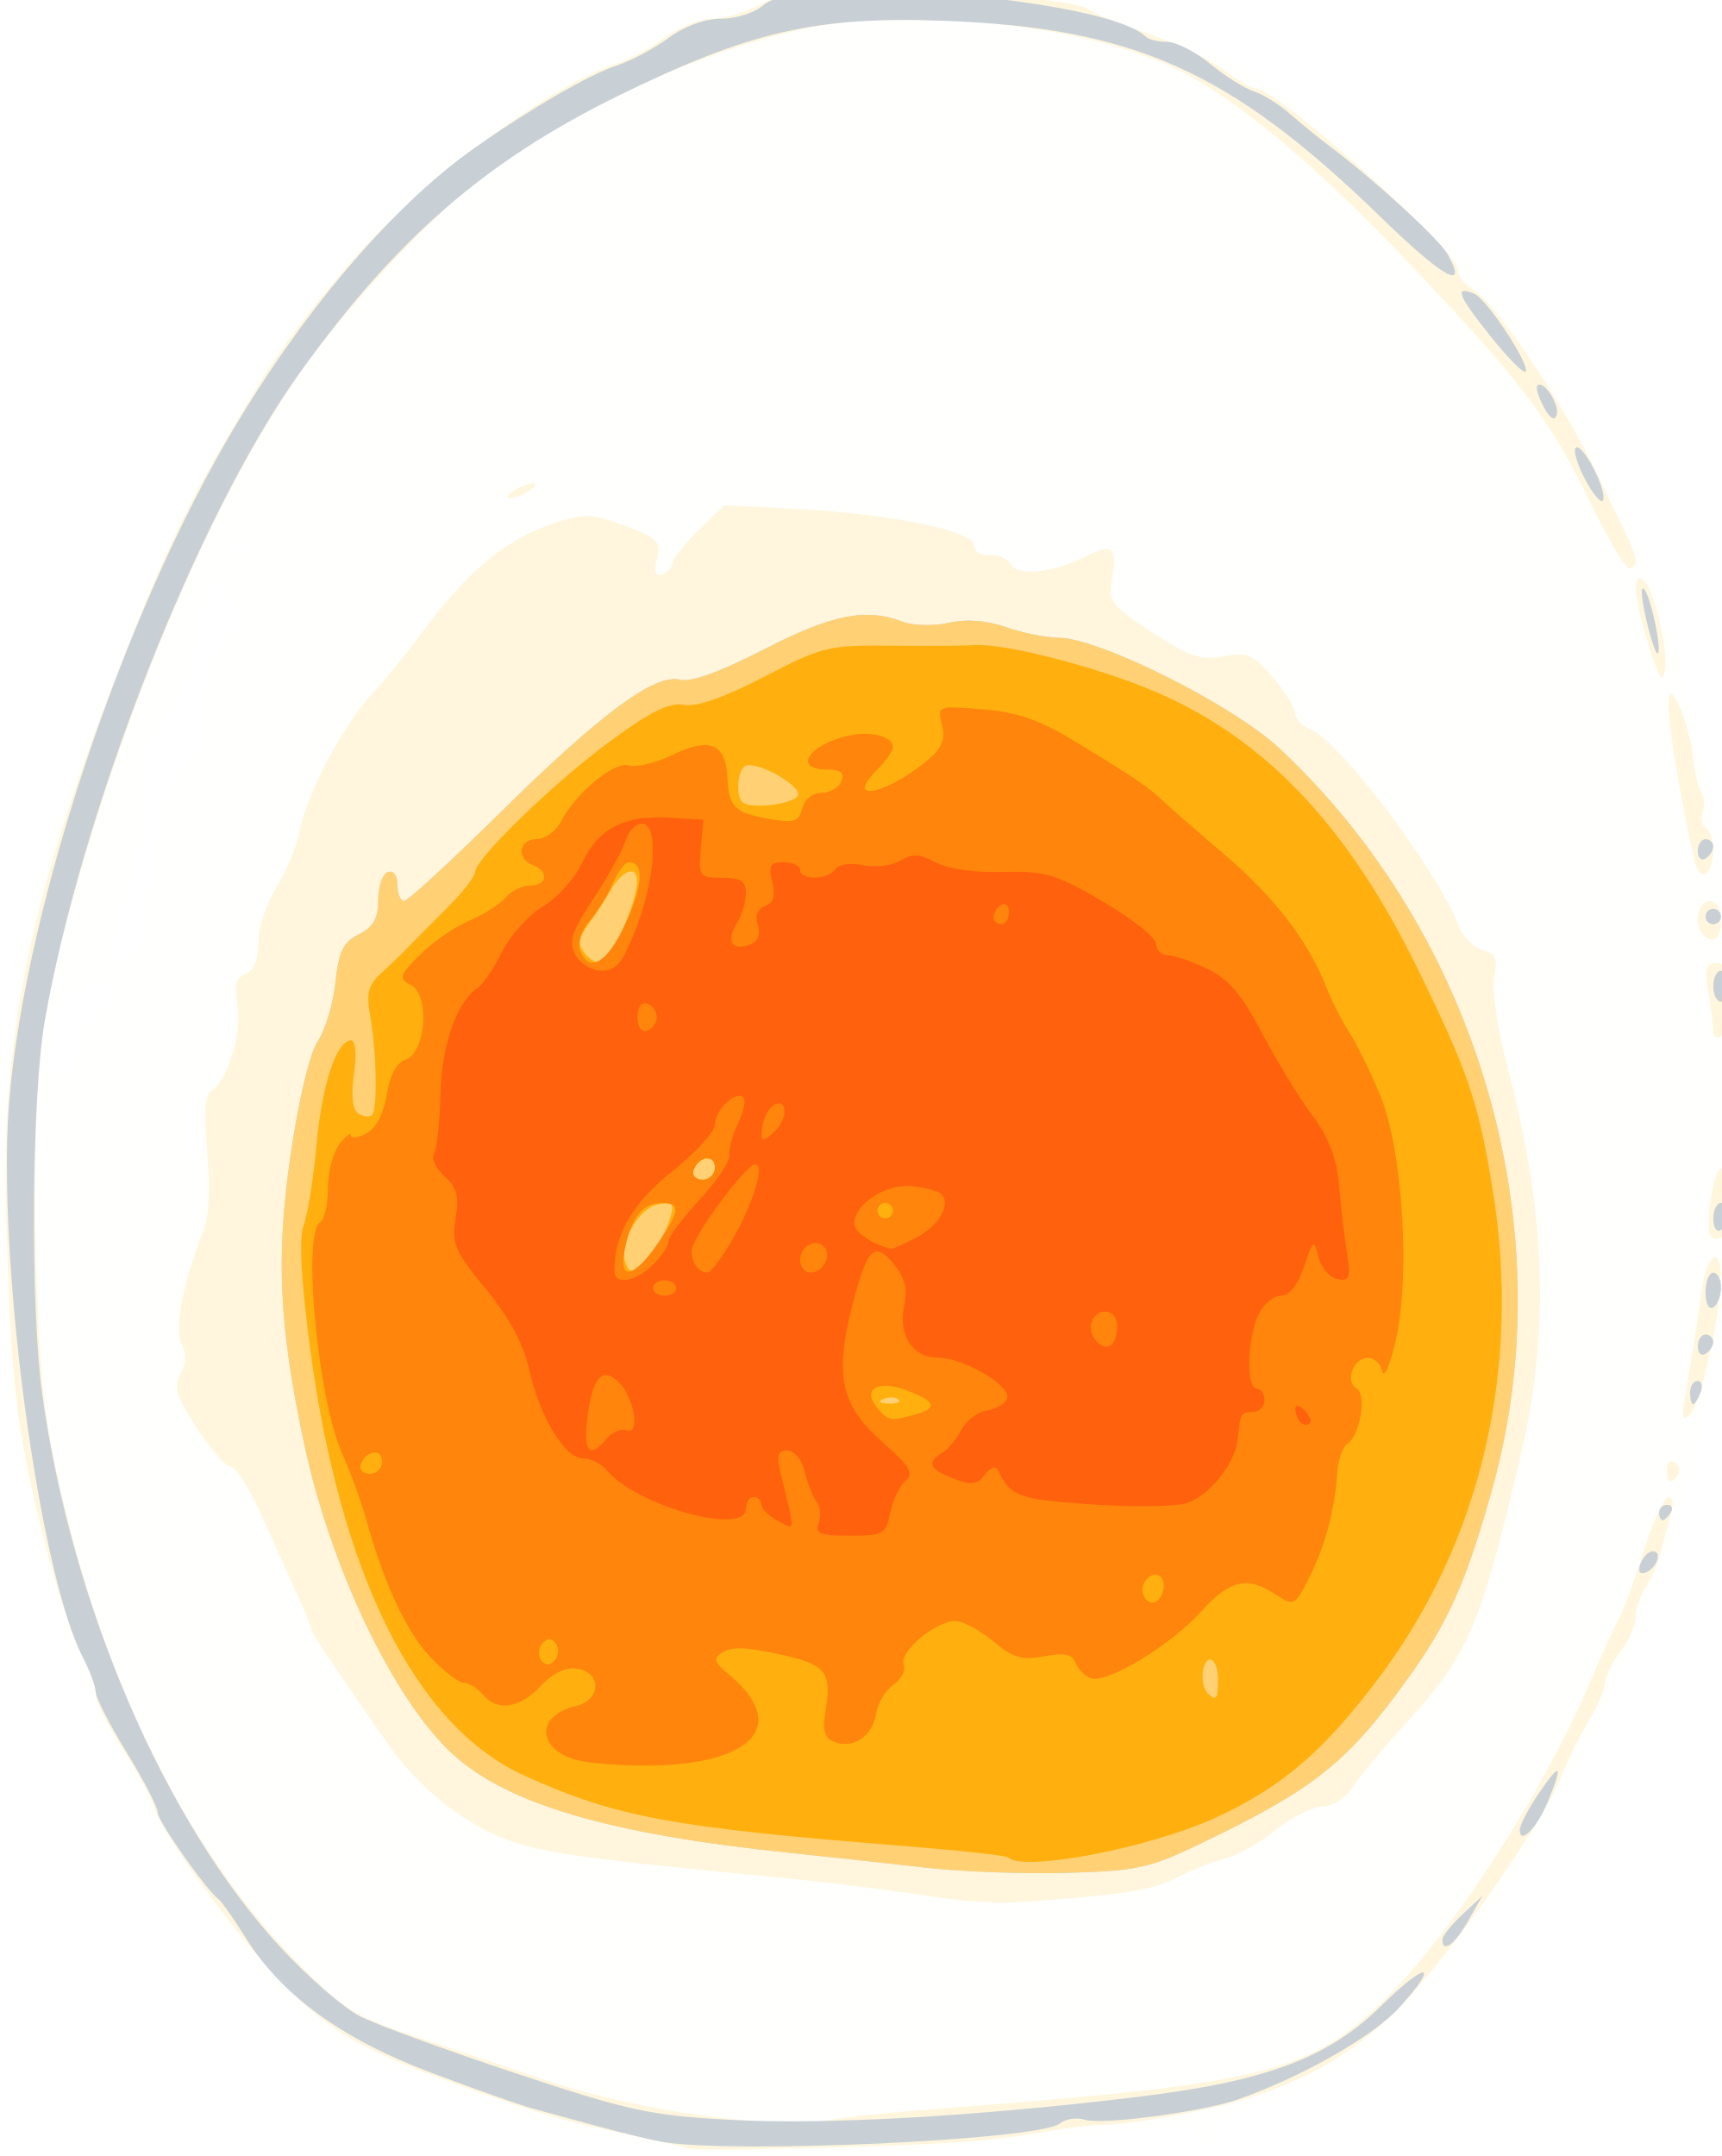
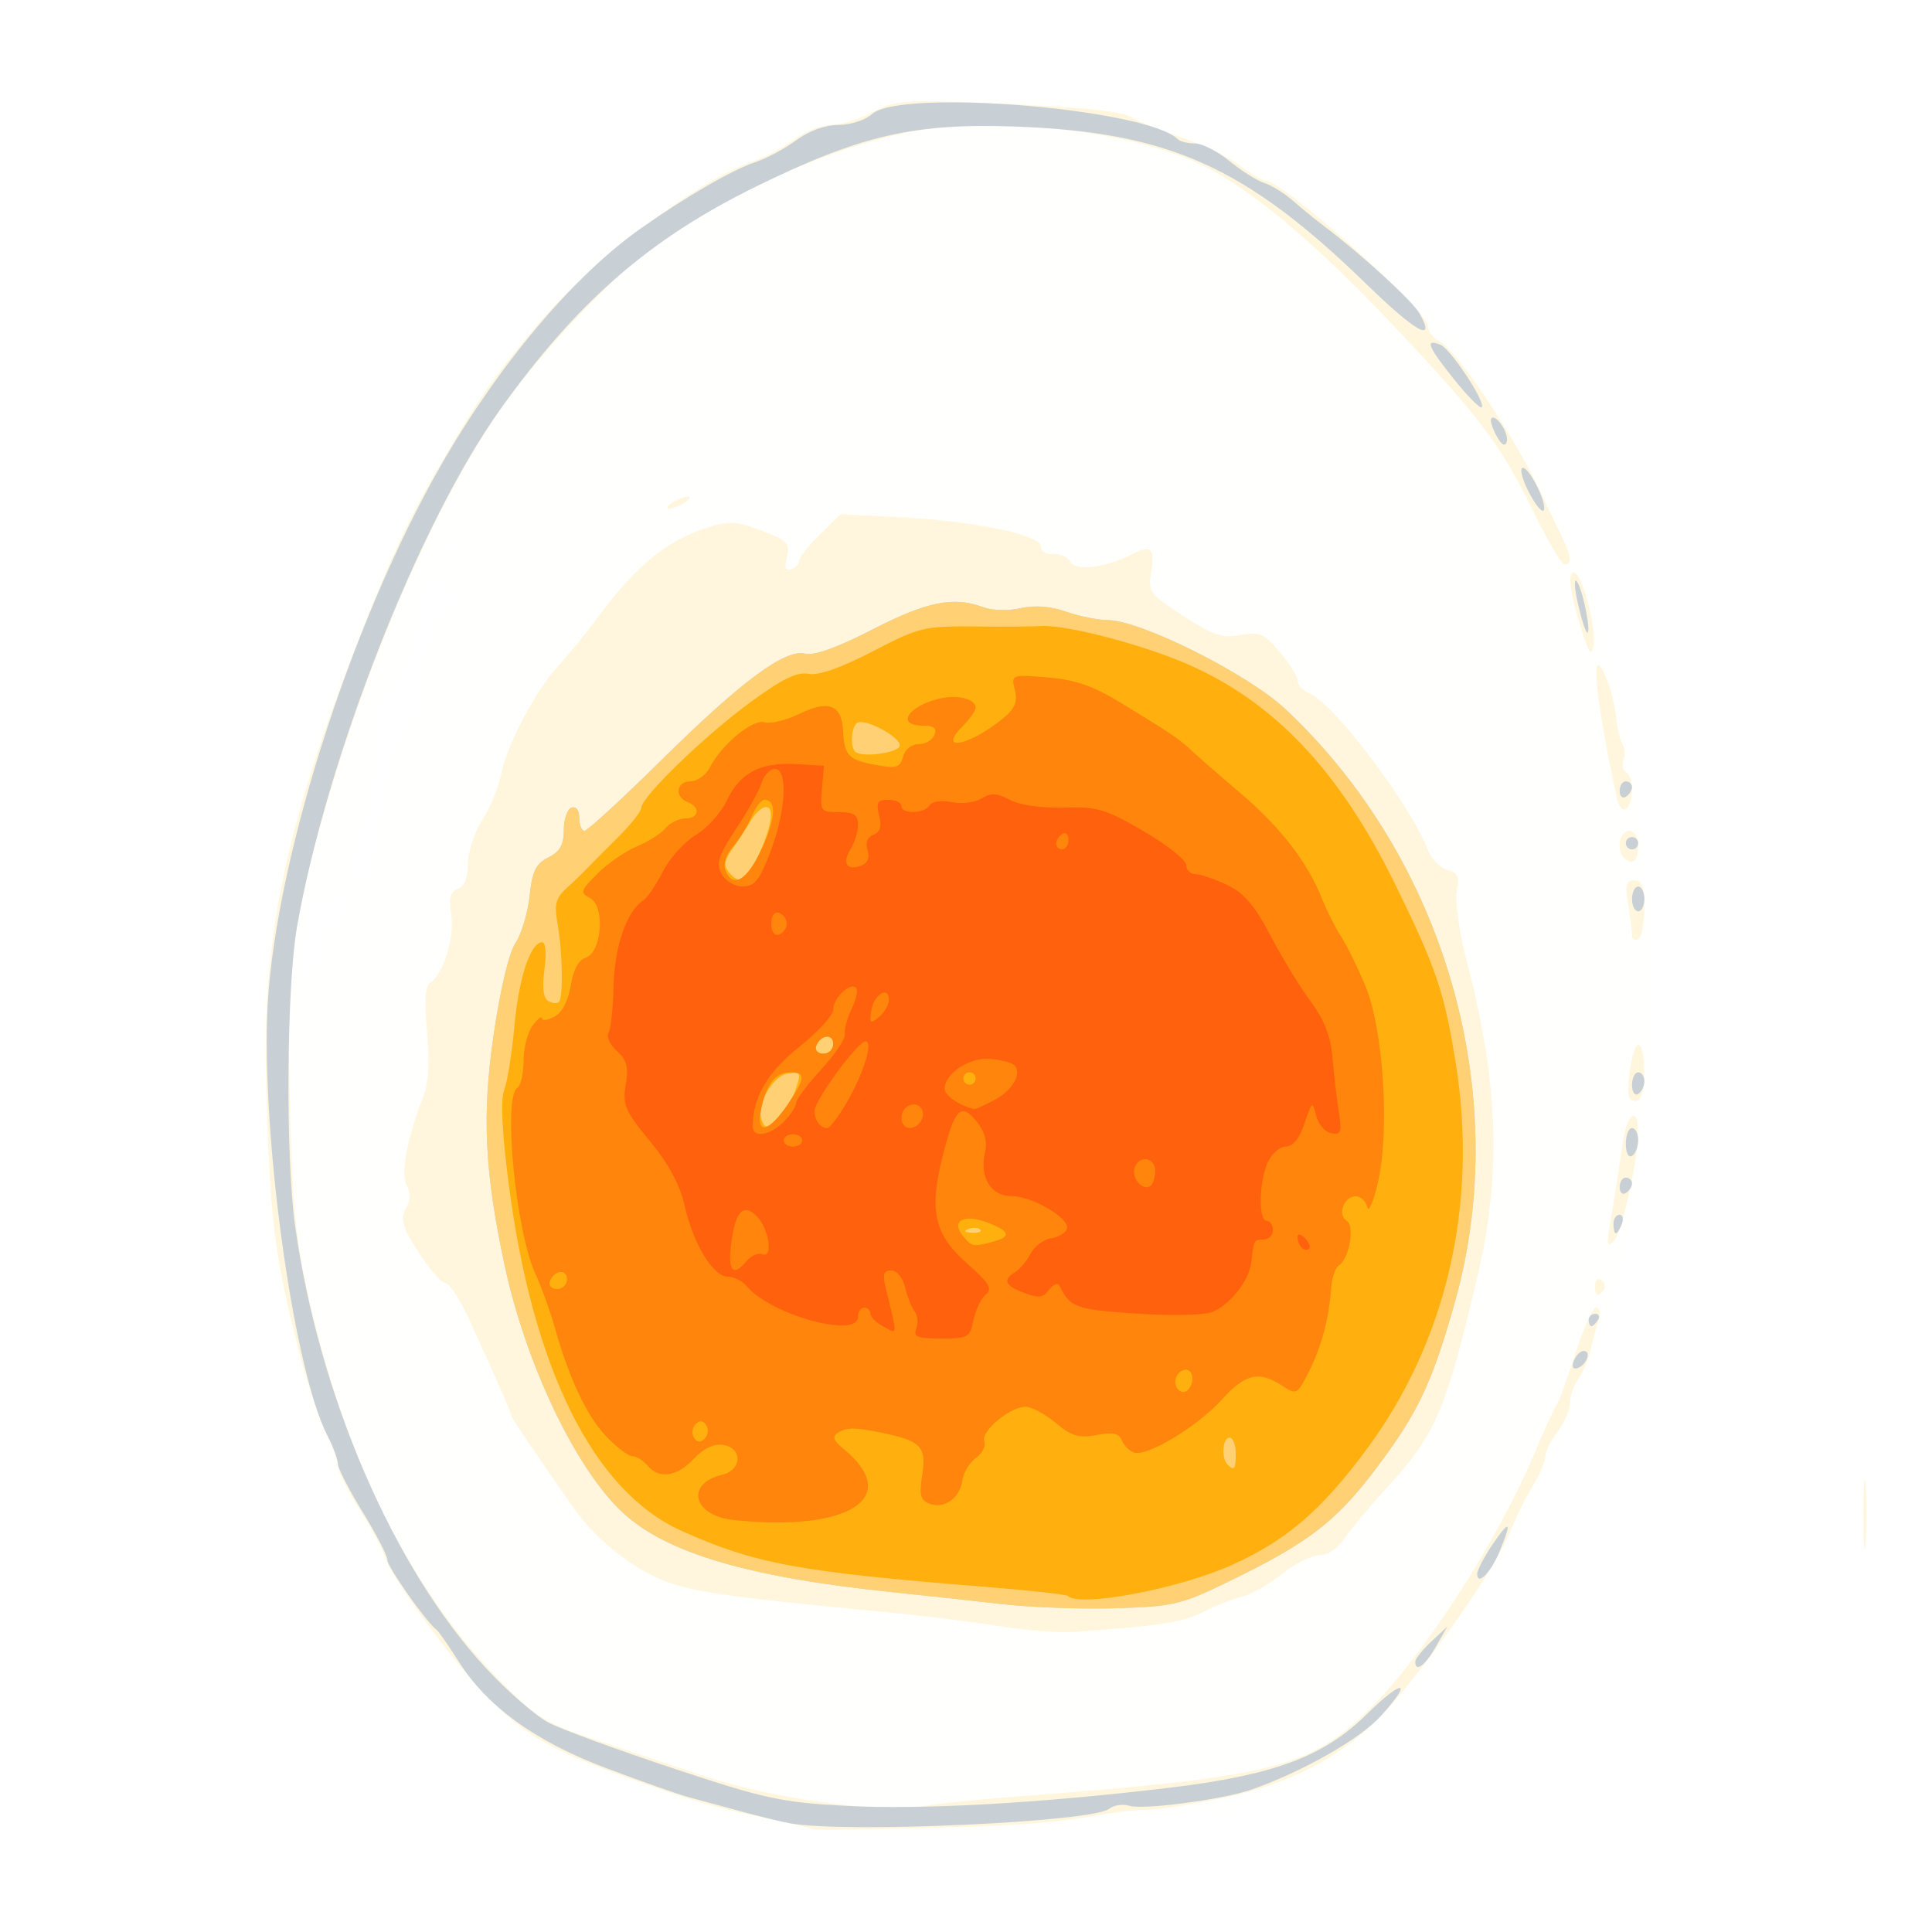
- <svg xmlns="http://www.w3.org/2000/svg" version="1.1" id="svg2" viewBox="0 0 56.282 70.466" height="19.887mm" width="15.884mm">
+ <svg xmlns="http://www.w3.org/2000/svg" version="1.1" id="svg2" viewBox="0 0 78.931 78.931" height="22.276mm" width="22.276mm">
  <defs id="defs4" />
-   <g id="layer1" transform="translate(0,-981.8965)">
-     <g id="g4956" transform="translate(-4.966078,10.0868)">
+   <g id="layer1" transform="translate(0,-973.4315)">
+     <g id="g4956" transform="translate(5.706363,6.114736)">
      <path style="fill:#fffffe" d="m 29.726,1042.209 c -4.434,-0.18 -5.657,-0.445 -10.625,-2.3 -3.773,-1.409 -4.653,-2.086 -7.048,-5.423 -0.783,-1.09 -1.539,-2.122 -1.681,-2.292 -0.142,-0.17 -0.373,-0.61 -0.512,-0.977 -0.14,-0.367 -0.65,-1.344 -1.135,-2.171 -0.484,-0.827 -0.881,-1.617 -0.881,-1.756 0,-0.139 -0.216,-0.731 -0.48,-1.315 -0.753,-1.664 -1.845,-6.397 -2.229,-9.663 -0.202,-1.719 -0.228,-8.644 -0.036,-9.74 1.071,-6.115 1.333,-7.121 3.005,-11.511 2.69,-7.065 4.494,-10.363 7.924,-14.483 2.571,-3.089 5.111,-5.02 9.176,-6.979 0.991,-0.477 1.88,-0.995 1.976,-1.15 0.096,-0.155 0.598,-0.282 1.115,-0.282 0.517,0 1.222,-0.197 1.566,-0.438 0.51,-0.357 1.205,-0.439 3.788,-0.443 4.128,-0.007 6.156,0.247 8.112,1.013 0.879,0.344 1.702,0.626 1.828,0.626 0.49,0 3.436,1.955 5.366,3.561 1.864,1.551 2.592,2.248 4.24,4.058 1.294,1.421 4.056,5.872 5.035,8.113 2.167,4.961 3.502,12.251 3.499,19.094 -0.004,7.779 -1.275,13.569 -4.431,20.198 -1.94,4.074 -4.169,7.461 -6.39,9.711 -1.488,1.508 -1.981,1.83 -3.976,2.599 -1.4,0.54 -2.277,1.018 -2.277,1.241 0,0.2 -0.171,0.363 -0.379,0.363 -0.209,0 -0.347,-0.155 -0.307,-0.344 0.056,-0.266 -0.173,-0.308 -1.012,-0.186 -0.596,0.086 -1.597,0.198 -2.223,0.247 -0.626,0.049 -2.163,0.171 -3.415,0.271 -1.252,0.1 -2.561,0.258 -2.909,0.352 -0.348,0.094 -2.454,0.097 -4.68,0.01 z M 7.327,1006.59 c 0.144,-0.268 0.203,-0.639 0.132,-0.824 -0.072,-0.189 0.123,-0.447 0.444,-0.588 0.662,-0.291 0.946,-1.39 0.358,-1.39 -0.207,0 -0.434,0.142 -0.504,0.316 -0.099,0.244 -0.184,0.237 -0.373,-0.033 -0.179,-0.256 -0.319,-2e-4 -0.525,0.961 -0.155,0.721 -0.281,1.475 -0.281,1.677 0,0.524 0.442,0.453 0.749,-0.121 z m 1.968,-3.623 c 0.264,-0.335 0.543,-1.68 0.696,-3.352 0.117,-1.284 0.788,-2.887 1.289,-3.079 0.275,-0.105 0.34,-0.35 0.229,-0.858 -0.216,-0.985 0.209,-2.349 0.996,-3.194 0.518,-0.556 0.578,-0.729 0.278,-0.793 -0.211,-0.045 -0.385,-0.298 -0.385,-0.561 0,-0.86 -0.702,-0.257 -0.843,0.724 -0.289,2.011 -0.402,2.338 -1.17,3.409 -0.61,0.849 -0.794,1.368 -0.788,2.224 0.012,1.801 -0.112,2.853 -0.4,3.394 -0.36,0.674 -0.616,2.403 -0.355,2.403 0.113,0 0.318,-0.142 0.455,-0.316 z m 3.861,-13.345 c 0,-0.139 -0.107,-0.253 -0.238,-0.253 -0.131,0 -0.308,0.114 -0.394,0.253 -0.086,0.139 0.021,0.253 0.238,0.253 0.217,0 0.394,-0.114 0.394,-0.253 z" id="path4245" />
      <path style="fill:#fff6dd" d="m 27.453,1042.036 c -0.044,-0.044 -0.86,-0.239 -1.814,-0.433 -2.144,-0.437 -3.202,-0.745 -5.781,-1.682 -3.026,-1.1 -3.998,-1.651 -5.482,-3.108 -1.47,-1.443 -4.074,-4.975 -4.38,-5.941 -0.106,-0.333 -0.577,-1.206 -1.047,-1.941 -0.47,-0.735 -0.855,-1.517 -0.855,-1.738 0,-0.221 -0.228,-0.848 -0.506,-1.393 -0.278,-0.545 -0.787,-2.106 -1.13,-3.469 -0.97,-3.851 -1.119,-5.076 -1.288,-10.572 -0.179,-5.844 0.697,-10.286 3.444,-17.456 1.449,-3.781 2.28,-5.615 3.497,-7.716 1.745,-3.011 2.283,-3.79 4.152,-6.013 2.181,-2.594 6.588,-5.929 8.821,-6.677 0.464,-0.155 1.207,-0.551 1.65,-0.88 0.443,-0.329 1.128,-0.598 1.522,-0.598 0.394,0 1.153,-0.234 1.687,-0.52 0.886,-0.475 1.269,-0.508 4.423,-0.382 4.104,0.165 5.86,0.341 6.222,0.625 0.147,0.115 1.007,0.461 1.911,0.769 0.904,0.308 2.007,0.835 2.45,1.172 0.443,0.337 0.912,0.612 1.043,0.612 0.705,0 6.627,5.297 6.627,5.928 0,0.209 0.215,0.494 0.477,0.635 0.717,0.384 3.015,3.797 4.098,6.087 0.296,0.626 0.697,1.461 0.891,1.855 0.406,0.825 0.446,1.181 0.131,1.181 -0.122,0 -0.678,-0.939 -1.236,-2.087 -1.36,-2.797 -2.258,-3.988 -5.928,-7.855 -3.285,-3.461 -5.982,-5.668 -7.981,-6.531 -3.182,-1.373 -8.693,-1.887 -12.004,-1.118 -3.486,0.81 -7.306,2.569 -10.205,4.699 -1.579,1.16 -4.529,4.297 -6.006,6.386 -2.879,4.072 -5.851,11.036 -7.743,18.144 -0.928,3.487 -1.113,5.513 -0.971,10.663 0.11,4.016 0.251,5.407 0.785,7.741 1.485,6.496 4.122,11.786 7.717,15.479 1.469,1.509 1.901,1.794 3.568,2.352 1.044,0.349 3.149,1.055 4.678,1.569 2.938,0.987 7.432,1.604 9.236,1.268 0.487,-0.091 2.138,-0.26 3.668,-0.376 10.315,-0.781 11.893,-1.155 14.261,-3.388 2.222,-2.095 5.328,-6.856 6.907,-10.587 0.425,-1.004 0.851,-1.939 0.948,-2.078 0.097,-0.139 0.438,-1.078 0.759,-2.087 0.321,-1.009 0.698,-1.834 0.837,-1.834 0.147,0 0.18,0.24 0.078,0.569 -0.097,0.313 -0.241,0.854 -0.319,1.202 -0.079,0.348 -0.297,0.857 -0.486,1.131 -0.188,0.275 -0.345,0.73 -0.348,1.012 -0.003,0.282 -0.228,0.797 -0.5,1.145 -0.272,0.348 -0.498,0.803 -0.501,1.012 -0.004,0.209 -0.24,0.762 -0.525,1.229 -0.285,0.467 -0.705,1.321 -0.933,1.897 -0.562,1.417 -3.363,5.436 -5.088,7.3 -1.391,1.502 -3.039,2.506 -5.222,3.18 -1.251,0.386 -3.831,0.851 -4.68,0.842 -0.348,0 -1.259,0.108 -2.024,0.248 -0.765,0.14 -2.131,0.296 -3.036,0.346 -2.651,0.146 -8.383,0.27 -8.47,0.183 z m 7.711,-8.276 c -1.044,-0.172 -3.207,-0.438 -4.807,-0.592 -6.77,-0.65 -7.988,-0.835 -9.256,-1.409 -1.263,-0.572 -2.589,-1.7 -3.447,-2.934 -1.761,-2.533 -2.476,-3.598 -2.476,-3.687 0,-0.111 -0.646,-1.582 -1.736,-3.953 -0.367,-0.798 -0.798,-1.453 -0.957,-1.455 -0.159,0 -0.651,-0.566 -1.092,-1.253 -0.664,-1.035 -0.754,-1.339 -0.523,-1.771 0.188,-0.351 0.197,-0.673 0.029,-0.987 -0.249,-0.465 0.049,-1.994 0.716,-3.681 0.184,-0.466 0.229,-1.394 0.124,-2.558 -0.114,-1.258 -0.076,-1.883 0.123,-2.006 0.533,-0.329 1.014,-1.88 0.866,-2.79 -0.11,-0.676 -0.046,-0.924 0.268,-1.044 0.269,-0.103 0.412,-0.457 0.412,-1.021 0,-0.475 0.267,-1.288 0.594,-1.807 0.327,-0.519 0.671,-1.361 0.766,-1.871 0.218,-1.17 1.424,-3.447 2.355,-4.445 0.392,-0.42 1.111,-1.303 1.598,-1.963 1.55,-2.098 2.829,-3.147 4.463,-3.659 0.914,-0.286 1.199,-0.27 2.231,0.124 1.054,0.402 1.166,0.519 1.028,1.068 -0.11,0.439 -0.061,0.585 0.173,0.507 0.18,-0.06 0.327,-0.218 0.327,-0.351 0,-0.133 0.382,-0.615 0.848,-1.071 l 0.848,-0.829 2.314,0.118 c 3.101,0.158 5.854,0.719 5.862,1.194 0.004,0.209 0.22,0.346 0.506,0.32 0.275,-0.025 0.589,0.114 0.698,0.308 0.224,0.4 1.387,0.265 2.49,-0.289 0.825,-0.414 0.977,-0.273 0.81,0.755 -0.123,0.758 -0.037,0.872 1.32,1.753 1.222,0.793 1.591,0.916 2.329,0.778 0.778,-0.146 0.959,-0.069 1.608,0.691 0.402,0.47 0.731,1.001 0.732,1.18 2.53e-4,0.178 0.212,0.406 0.469,0.506 0.982,0.38 4.103,4.5 4.863,6.418 0.146,0.369 0.502,0.732 0.79,0.808 0.426,0.111 0.497,0.274 0.379,0.867 -0.083,0.417 0.106,1.698 0.442,2.987 1.256,4.824 1.383,8.544 0.43,12.629 -1.295,5.551 -1.731,6.582 -3.693,8.716 -0.744,0.809 -1.547,1.769 -1.786,2.133 -0.255,0.389 -0.668,0.662 -1.002,0.662 -0.313,0 -1.002,0.344 -1.531,0.765 -0.529,0.421 -1.256,0.835 -1.616,0.921 -0.36,0.086 -1.079,0.37 -1.599,0.63 -0.857,0.429 -1.718,0.563 -5.253,0.816 -0.626,0.045 -1.992,-0.059 -3.036,-0.231 z m 35.255,-4.546 c -7.59e-4,-1.252 0.042,-1.796 0.095,-1.209 0.053,0.587 0.054,1.612 0.002,2.277 -0.052,0.665 -0.096,0.185 -0.097,-1.068 z m -10.968,-9.375 c 0,-0.217 0.116,-0.323 0.257,-0.235 0.141,0.087 0.192,0.265 0.112,0.394 -0.217,0.351 -0.369,0.285 -0.369,-0.159 z m 0.599,-2.388 c 0.197,-1.149 0.353,-2.148 0.543,-3.479 0.17,-1.191 0.634,-1.475 0.619,-0.379 -0.016,1.232 -0.665,4.128 -0.995,4.441 -0.255,0.242 -0.289,0.125 -0.168,-0.583 z m 0.827,-5.257 c -0.207,-0.335 0.138,-2.334 0.377,-2.186 0.295,0.182 0.283,2.062 -0.015,2.246 -0.13,0.08 -0.293,0.053 -0.362,-0.06 z m 0.089,-6.682 c -0.002,-0.182 -0.073,-0.758 -0.16,-1.28 -0.128,-0.772 -0.08,-0.949 0.256,-0.949 0.32,0 0.413,0.254 0.413,1.123 0,0.618 -0.114,1.194 -0.253,1.28 -0.139,0.086 -0.254,0.01 -0.256,-0.175 z m -0.335,-3.156 c -0.318,-0.318 -0.169,-1.096 0.211,-1.096 0.236,0 0.379,0.239 0.379,0.632 0,0.614 -0.246,0.808 -0.59,0.464 z m -0.279,-2.414 c -0.924,-4.292 -1.121,-6.598 -0.418,-4.88 0.171,0.417 0.342,1.112 0.381,1.543 0.039,0.431 0.155,0.921 0.258,1.087 0.103,0.167 0.125,0.465 0.049,0.662 -0.076,0.198 -0.029,0.427 0.104,0.509 0.316,0.195 0.313,1.311 -0.004,1.506 -0.135,0.084 -0.302,-0.109 -0.37,-0.428 z m -1.485,-7.013 c -0.467,-1.496 -0.555,-2.402 -0.211,-2.189 0.334,0.207 0.851,2.274 0.739,2.957 -0.078,0.474 -0.193,0.307 -0.528,-0.768 z M 21.757,987.851 c 0.209,-0.135 0.493,-0.245 0.632,-0.245 0.139,0 0.082,0.11 -0.126,0.245 -0.209,0.135 -0.493,0.245 -0.632,0.245 -0.139,0 -0.082,-0.11 0.126,-0.245 z" id="path4243" />
      <path style="fill:#c9d0d5" d="m 26.563,1041.806 c -0.348,-0.063 -1.259,-0.285 -2.024,-0.493 -0.765,-0.208 -1.733,-0.471 -2.15,-0.584 -0.417,-0.113 -1.921,-0.644 -3.341,-1.18 -2.91,-1.098 -4.865,-2.519 -6.041,-4.39 -0.394,-0.626 -0.792,-1.195 -0.886,-1.265 -0.417,-0.31 -2.002,-2.565 -2.002,-2.848 -7.9e-5,-0.173 -0.455,-1.054 -1.012,-1.958 -0.556,-0.904 -1.012,-1.792 -1.012,-1.973 -7.84e-5,-0.181 -0.189,-0.693 -0.42,-1.138 -1.317,-2.54 -2.617,-11.48 -2.472,-17.001 0.156,-5.984 3.357,-16.153 7.156,-22.736 2.363,-4.095 5.416,-7.7 8.132,-9.604 1.853,-1.299 3.728,-2.384 4.635,-2.684 0.467,-0.154 1.231,-0.562 1.698,-0.906 0.52,-0.384 1.19,-0.626 1.729,-0.626 0.484,0 1.1,-0.199 1.369,-0.443 1.161,-1.051 11.241,-0.221 12.49,1.028 0.095,0.095 0.413,0.173 0.706,0.173 0.293,0 0.929,0.325 1.412,0.723 0.484,0.398 1.123,0.8 1.421,0.894 0.298,0.094 0.827,0.423 1.177,0.731 0.35,0.309 0.939,0.789 1.309,1.067 1.47,1.106 3.567,3.026 3.845,3.519 0.703,1.248 -0.124,0.795 -2.155,-1.179 -4.948,-4.81 -8.078,-6.218 -14.33,-6.444 -4.174,-0.151 -6.336,0.348 -10.625,2.454 -4.361,2.141 -7.312,4.714 -10.451,9.113 -3.325,4.66 -7.077,14.216 -8.292,21.12 -0.427,2.428 -0.475,9.37 -0.083,12.193 0.96,6.919 4.005,13.987 7.794,18.09 0.889,0.963 2.054,1.974 2.588,2.247 0.534,0.273 2.823,1.111 5.087,1.863 3.707,1.232 4.404,1.383 7.025,1.524 3.115,0.168 7.967,-0.105 13.282,-0.746 4.221,-0.509 6.251,-1.267 7.994,-2.982 1.5,-1.477 1.943,-1.439 0.597,0.051 -0.858,0.95 -3.202,2.284 -5.302,3.018 -1.145,0.4 -4.423,0.834 -4.977,0.658 -0.268,-0.085 -0.635,-0.031 -0.816,0.119 -0.656,0.544 -10.792,1.008 -13.054,0.596 z m 25.551,-6.603 c 0,-0.115 0.295,-0.485 0.655,-0.822 l 0.655,-0.613 -0.466,0.821 c -0.441,0.778 -0.845,1.072 -0.845,0.615 z m -16.823,-2.344 c -1.113,-0.129 -3.162,-0.353 -4.554,-0.497 -5.855,-0.607 -9.199,-1.591 -10.984,-3.233 -1.916,-1.763 -3.972,-6.06 -4.843,-10.12 -0.816,-3.806 -0.929,-6.12 -0.456,-9.371 0.275,-1.893 0.631,-3.394 0.899,-3.795 0.244,-0.365 0.503,-1.229 0.577,-1.921 0.108,-1.019 0.254,-1.319 0.766,-1.575 0.476,-0.238 0.632,-0.516 0.632,-1.122 0,-0.443 0.142,-0.854 0.316,-0.913 0.186,-0.063 0.316,0.109 0.316,0.419 0,0.29 0.096,0.527 0.214,0.527 0.118,0 1.517,-1.285 3.109,-2.856 3.326,-3.28 5.086,-4.584 5.909,-4.378 0.362,0.091 1.313,-0.253 2.754,-0.994 2.223,-1.144 3.319,-1.361 4.534,-0.899 0.338,0.129 1.014,0.144 1.502,0.034 0.58,-0.131 1.226,-0.082 1.868,0.142 0.54,0.188 1.309,0.343 1.71,0.345 1.338,0.007 5.707,2.195 7.232,3.621 6.534,6.113 9.306,15.726 6.965,24.149 -0.857,3.083 -1.438,4.391 -2.769,6.243 -1.976,2.748 -3.044,3.602 -6.717,5.37 -1.734,0.835 -2.116,0.92 -4.427,0.985 -1.391,0.039 -3.441,-0.034 -4.554,-0.163 z m 19.353,-1.24 c 0,-0.155 0.285,-0.7 0.632,-1.212 0.711,-1.046 0.801,-0.949 0.279,0.302 -0.362,0.866 -0.911,1.415 -0.911,0.91 z m 3.948,-8.708 c 0.085,-0.22 0.265,-0.401 0.401,-0.401 0.333,0 0.124,0.575 -0.254,0.701 -0.185,0.062 -0.241,-0.054 -0.147,-0.3 z m 0.606,-1.666 c 0,-0.139 0.121,-0.253 0.268,-0.253 0.147,0 0.198,0.114 0.112,0.253 -0.086,0.139 -0.207,0.253 -0.268,0.253 -0.061,0 -0.112,-0.114 -0.112,-0.253 z m 1.012,-3.921 c 0,-0.209 0.11,-0.38 0.245,-0.38 0.135,0 0.18,0.171 0.099,0.38 -0.08,0.209 -0.19,0.379 -0.245,0.379 -0.055,0 -0.099,-0.171 -0.099,-0.379 z m 0.253,-1.503 c 0,-0.217 0.114,-0.394 0.253,-0.394 0.139,0 0.253,0.107 0.253,0.238 0,0.131 -0.114,0.308 -0.253,0.394 -0.139,0.086 -0.253,-0.021 -0.253,-0.238 z m 0.253,-1.771 c 0,-0.356 0.114,-0.647 0.253,-0.647 0.139,0 0.253,0.221 0.253,0.491 0,0.27 -0.114,0.561 -0.253,0.647 -0.143,0.089 -0.253,-0.124 -0.253,-0.491 z m 0.253,-2.403 c 0,-0.286 0.114,-0.521 0.253,-0.521 0.139,0 0.253,0.164 0.253,0.364 0,0.201 -0.114,0.435 -0.253,0.521 -0.139,0.086 -0.253,-0.078 -0.253,-0.364 z m 0,-7.604 c 0,-0.278 0.114,-0.506 0.253,-0.506 0.139,0 0.253,0.228 0.253,0.506 0,0.278 -0.114,0.506 -0.253,0.506 -0.139,0 -0.253,-0.228 -0.253,-0.506 z m -0.253,-2.277 c 0,-0.139 0.114,-0.253 0.253,-0.253 0.139,0 0.253,0.114 0.253,0.253 0,0.139 -0.114,0.253 -0.253,0.253 -0.139,0 -0.253,-0.114 -0.253,-0.253 z m -0.253,-2.135 c 0,-0.217 0.114,-0.394 0.253,-0.394 0.139,0 0.253,0.107 0.253,0.238 0,0.131 -0.114,0.308 -0.253,0.394 -0.139,0.086 -0.253,-0.021 -0.253,-0.238 z m -1.698,-7.625 c -0.146,-0.637 -0.174,-1.064 -0.062,-0.949 0.226,0.233 0.616,2.107 0.439,2.107 -0.062,0 -0.231,-0.521 -0.377,-1.159 z m -1.968,-4.497 c -0.267,-0.496 -0.414,-0.974 -0.326,-1.062 0.201,-0.201 1.018,1.346 0.899,1.702 -0.048,0.144 -0.306,-0.143 -0.573,-0.64 z m -1.372,-2.399 c -0.174,-0.325 -0.266,-0.64 -0.205,-0.701 0.199,-0.199 0.74,0.634 0.629,0.967 -0.068,0.205 -0.224,0.107 -0.424,-0.266 z m -1.766,-2.344 c -1.048,-1.317 -1.165,-1.629 -0.506,-1.358 0.414,0.17 1.859,2.366 1.677,2.548 -0.068,0.068 -0.595,-0.467 -1.171,-1.19 z" id="path4241" />
      <path style="fill:#ffd174" d="m 35.291,1032.86 c -1.113,-0.129 -3.162,-0.353 -4.554,-0.497 -5.855,-0.607 -9.199,-1.591 -10.984,-3.233 -1.916,-1.763 -3.972,-6.06 -4.843,-10.12 -0.816,-3.806 -0.929,-6.12 -0.456,-9.371 0.275,-1.893 0.631,-3.394 0.899,-3.795 0.244,-0.365 0.503,-1.229 0.577,-1.921 0.108,-1.019 0.254,-1.319 0.766,-1.575 0.476,-0.238 0.632,-0.516 0.632,-1.122 0,-0.443 0.142,-0.854 0.316,-0.913 0.186,-0.063 0.316,0.109 0.316,0.419 0,0.29 0.096,0.527 0.214,0.527 0.118,0 1.517,-1.285 3.109,-2.856 3.326,-3.28 5.086,-4.584 5.909,-4.378 0.362,0.091 1.313,-0.253 2.754,-0.994 2.223,-1.144 3.319,-1.361 4.534,-0.899 0.338,0.129 1.014,0.144 1.502,0.034 0.58,-0.131 1.226,-0.082 1.868,0.142 0.54,0.188 1.309,0.343 1.71,0.345 1.338,0.007 5.707,2.195 7.232,3.621 6.534,6.113 9.306,15.726 6.965,24.149 -0.857,3.083 -1.438,4.391 -2.769,6.243 -1.976,2.748 -3.044,3.602 -6.717,5.37 -1.734,0.835 -2.116,0.92 -4.427,0.985 -1.391,0.039 -3.441,-0.034 -4.554,-0.163 z" id="path4239" />
      <path style="fill:#ffb00e" d="m 37.921,1032.518 c -0.061,-0.061 -1.589,-0.229 -3.394,-0.373 -7.586,-0.604 -9.395,-0.938 -12.394,-2.288 -3.6,-1.62 -6.084,-6.619 -7.063,-14.218 -0.27,-2.097 -0.33,-3.388 -0.176,-3.793 0.128,-0.338 0.317,-1.52 0.418,-2.628 0.181,-1.977 0.657,-3.405 1.135,-3.405 0.14,0 0.178,0.466 0.09,1.105 -0.1,0.727 -0.049,1.168 0.148,1.29 0.165,0.102 0.364,0.121 0.442,0.043 0.185,-0.185 0.15,-2.057 -0.061,-3.236 -0.135,-0.757 -0.064,-1.015 0.391,-1.429 0.306,-0.278 0.687,-0.645 0.847,-0.816 0.16,-0.171 0.718,-0.734 1.24,-1.251 0.522,-0.517 0.949,-1.057 0.949,-1.199 0,-0.438 2.563,-2.922 4.427,-4.292 1.322,-0.971 1.931,-1.271 2.403,-1.183 0.418,0.078 1.308,-0.234 2.626,-0.918 1.9,-0.987 2.096,-1.035 4.174,-1.015 1.2,0.012 2.409,0.004 2.687,-0.017 0.973,-0.074 4.064,0.723 5.945,1.533 3.583,1.543 6.271,4.383 8.545,9.03 1.674,3.42 1.998,4.377 2.467,7.289 0.927,5.752 -0.377,11.389 -3.655,15.802 -1.848,2.487 -3.269,3.704 -5.497,4.707 -2.163,0.973 -6.218,1.738 -6.694,1.263 z m 6.858,-5.834 c 0,-0.348 -0.114,-0.632 -0.253,-0.632 -0.283,0 -0.347,0.834 -0.084,1.096 0.279,0.279 0.337,0.199 0.337,-0.464 z m -10.441,-9.134 c -0.084,-0.084 -0.302,-0.093 -0.485,-0.02 -0.202,0.081 -0.142,0.141 0.153,0.153 0.267,0.011 0.416,-0.049 0.332,-0.133 z m -7.545,-5.707 c 0.242,-0.694 0.219,-0.745 -0.298,-0.671 -0.633,0.09 -1.32,1.292 -1.086,1.901 0.137,0.356 0.204,0.352 0.637,-0.04 0.266,-0.241 0.602,-0.776 0.746,-1.19 z m 1.541,-1.877 c 0,-0.447 -0.545,-0.369 -0.701,0.1 -0.055,0.165 0.08,0.3 0.3,0.3 0.22,0 0.401,-0.18 0.401,-0.401 z m -3.029,-7.758 c 0.554,-1.22 0.642,-2.05 0.201,-1.903 -0.164,0.055 -0.42,0.319 -0.569,0.587 -0.149,0.268 -0.471,0.762 -0.715,1.096 -0.337,0.461 -0.375,0.691 -0.159,0.952 0.464,0.559 0.726,0.405 1.242,-0.731 z m 5.743,-4.409 c 0.109,-0.328 -1.399,-1.154 -1.732,-0.948 -0.245,0.151 -0.302,0.955 -0.084,1.174 0.249,0.249 1.719,0.066 1.816,-0.226 z" id="path4237" />
      <path style="fill:#ff850c" d="m 24.243,1029.41 c -1.648,-0.174 -1.959,-1.487 -0.438,-1.846 0.814,-0.192 0.832,-1.101 0.023,-1.216 -0.378,-0.054 -0.799,0.148 -1.19,0.569 -0.679,0.732 -1.423,0.84 -1.893,0.273 -0.173,-0.209 -0.449,-0.38 -0.614,-0.38 -0.164,0 -0.651,-0.37 -1.082,-0.822 -0.787,-0.826 -1.513,-2.375 -2.106,-4.49 -0.175,-0.626 -0.527,-1.594 -0.781,-2.151 -0.802,-1.757 -1.328,-7.22 -0.731,-7.589 0.139,-0.086 0.253,-0.583 0.253,-1.105 0,-0.522 0.167,-1.17 0.371,-1.44 0.204,-0.27 0.375,-0.402 0.379,-0.292 0.004,0.109 0.235,0.077 0.512,-0.071 0.315,-0.169 0.564,-0.644 0.664,-1.267 0.102,-0.637 0.321,-1.048 0.608,-1.139 0.664,-0.211 0.809,-2.101 0.186,-2.434 -0.422,-0.226 -0.399,-0.304 0.296,-1 0.415,-0.415 1.139,-0.915 1.608,-1.111 0.469,-0.196 1.001,-0.534 1.181,-0.751 0.18,-0.217 0.541,-0.394 0.802,-0.394 0.567,0 0.633,-0.461 0.096,-0.667 -0.553,-0.212 -0.465,-0.85 0.118,-0.85 0.273,0 0.629,-0.256 0.791,-0.569 0.486,-0.943 1.757,-1.992 2.231,-1.841 0.238,0.075 0.881,-0.081 1.429,-0.348 1.207,-0.587 1.73,-0.371 1.786,0.736 0.049,0.984 0.228,1.158 1.395,1.365 0.782,0.139 0.937,0.087 1.051,-0.349 0.078,-0.297 0.345,-0.512 0.636,-0.512 0.276,0 0.568,-0.171 0.648,-0.379 0.105,-0.274 -0.028,-0.379 -0.479,-0.379 -1.108,0 -0.617,-0.793 0.684,-1.103 0.734,-0.175 1.475,0.011 1.475,0.371 0,0.124 -0.237,0.463 -0.527,0.753 -1.104,1.104 0.358,0.783 1.72,-0.378 0.419,-0.357 0.526,-0.647 0.411,-1.108 -0.156,-0.621 -0.147,-0.624 1.334,-0.503 1.132,0.092 1.855,0.343 3.008,1.045 2.005,1.22 2.394,1.483 2.88,1.946 0.225,0.214 1.119,0.993 1.987,1.731 1.644,1.397 2.746,2.823 3.344,4.331 0.193,0.487 0.539,1.17 0.767,1.518 0.229,0.348 0.678,1.259 0.997,2.024 0.744,1.781 1.007,5.932 0.511,8.059 -0.183,0.785 -0.378,1.229 -0.432,0.986 -0.054,-0.243 -0.265,-0.443 -0.468,-0.443 -0.483,0 -0.767,0.756 -0.375,0.998 0.344,0.213 0.113,1.548 -0.317,1.829 -0.144,0.094 -0.285,0.506 -0.313,0.915 -0.086,1.242 -0.396,2.406 -0.911,3.424 -0.478,0.944 -0.505,0.958 -1.099,0.569 -0.938,-0.615 -1.503,-0.484 -2.454,0.569 -1.003,1.11 -3.087,2.361 -3.603,2.163 -0.192,-0.074 -0.414,-0.301 -0.492,-0.506 -0.106,-0.277 -0.37,-0.33 -1.026,-0.206 -0.726,0.136 -1.023,0.048 -1.667,-0.494 -0.431,-0.363 -0.987,-0.66 -1.236,-0.66 -0.642,0 -1.842,1.007 -1.685,1.415 0.072,0.188 -0.08,0.49 -0.339,0.671 -0.259,0.181 -0.51,0.6 -0.559,0.93 -0.107,0.729 -0.745,1.173 -1.351,0.941 -0.36,-0.138 -0.416,-0.358 -0.289,-1.149 0.179,-1.121 -0.035,-1.387 -1.358,-1.683 -1.297,-0.291 -1.715,-0.305 -2.078,-0.068 -0.249,0.162 -0.198,0.315 0.215,0.653 2.443,1.996 0.248,3.416 -4.505,2.914 z m -1.094,-3.865 c -0.122,-0.198 -0.268,-0.213 -0.437,-0.044 -0.139,0.139 -0.17,0.387 -0.069,0.55 0.122,0.198 0.268,0.213 0.437,0.044 0.139,-0.139 0.17,-0.387 0.069,-0.55 z m 19.859,-1.912 c 0,-0.417 -0.4,-0.488 -0.632,-0.112 -0.206,0.334 0.096,0.807 0.397,0.622 0.13,-0.08 0.236,-0.31 0.236,-0.51 z m -25.551,-4.054 c 0,-0.447 -0.545,-0.369 -0.701,0.1 -0.055,0.165 0.08,0.3 0.3,0.3 0.22,0 0.401,-0.18 0.401,-0.401 z m 17.393,-1.53 c 0.782,-0.21 0.714,-0.434 -0.242,-0.795 -0.949,-0.358 -1.478,-0.05 -0.968,0.564 0.362,0.436 0.41,0.445 1.211,0.231 z m -8.348,-5.653 c 0.693,-1.023 0.712,-1.271 0.094,-1.271 -0.617,0 -1,0.48 -1.206,1.513 -0.214,1.069 0.3,0.957 1.112,-0.241 z m 7.653,-1.018 c 0,-0.139 -0.114,-0.253 -0.253,-0.253 -0.139,0 -0.253,0.114 -0.253,0.253 0,0.139 0.114,0.253 0.253,0.253 0.139,0 0.253,-0.114 0.253,-0.253 z m -5.819,-1.413 c 0,-0.447 -0.545,-0.369 -0.701,0.1 -0.055,0.165 0.08,0.3 0.3,0.3 0.22,0 0.401,-0.18 0.401,-0.401 z m -2.918,-7.98 c 0.571,-1.232 0.61,-1.992 0.102,-1.992 -0.127,0 -0.364,0.313 -0.527,0.696 -0.163,0.383 -0.505,0.934 -0.761,1.226 -0.269,0.306 -0.397,0.707 -0.304,0.949 0.297,0.774 0.885,0.428 1.49,-0.878 z" id="path4235" />
      <path style="fill:#ff610c" d="m 31.727,1021.592 c 0.087,-0.226 0.058,-0.539 -0.065,-0.696 -0.122,-0.156 -0.297,-0.597 -0.389,-0.98 -0.095,-0.398 -0.339,-0.696 -0.568,-0.696 -0.311,0 -0.364,0.157 -0.232,0.696 0.5,2.05 0.507,1.914 -0.081,1.599 -0.297,-0.159 -0.54,-0.399 -0.54,-0.533 0,-0.134 -0.114,-0.244 -0.253,-0.244 -0.139,0 -0.253,0.171 -0.253,0.379 0,0.903 -3.577,-0.089 -4.551,-1.261 -0.175,-0.211 -0.523,-0.383 -0.772,-0.383 -0.595,0 -1.41,-1.346 -1.76,-2.908 -0.188,-0.839 -0.652,-1.7 -1.419,-2.631 -1.017,-1.235 -1.123,-1.483 -0.985,-2.298 0.122,-0.724 0.047,-1.011 -0.359,-1.379 -0.282,-0.256 -0.437,-0.589 -0.344,-0.74 0.093,-0.151 0.187,-1.018 0.207,-1.927 0.036,-1.607 0.537,-3.05 1.21,-3.483 0.165,-0.106 0.527,-0.64 0.805,-1.187 0.278,-0.547 0.882,-1.216 1.342,-1.488 0.46,-0.272 1.029,-0.903 1.265,-1.403 0.537,-1.138 1.373,-1.579 2.833,-1.494 l 1.138,0.066 -0.083,0.949 c -0.08,0.909 -0.05,0.949 0.696,0.949 0.612,0 0.779,0.109 0.779,0.509 0,0.28 -0.138,0.73 -0.307,1 -0.357,0.572 -0.145,0.897 0.44,0.673 0.263,-0.101 0.354,-0.326 0.256,-0.634 -0.096,-0.304 -0.009,-0.532 0.242,-0.628 0.278,-0.107 0.346,-0.338 0.233,-0.789 -0.133,-0.531 -0.071,-0.638 0.373,-0.638 0.293,0 0.533,0.114 0.533,0.253 0,0.343 0.939,0.322 1.154,-0.025 0.099,-0.16 0.487,-0.215 0.911,-0.131 0.406,0.081 0.955,0.013 1.219,-0.152 0.378,-0.236 0.623,-0.223 1.148,0.058 0.399,0.214 1.286,0.341 2.204,0.315 1.373,-0.038 1.719,0.064 3.269,0.97 0.953,0.557 1.733,1.178 1.733,1.38 0,0.203 0.167,0.368 0.371,0.368 0.204,0 0.785,0.198 1.292,0.439 0.699,0.333 1.13,0.837 1.787,2.087 0.476,0.906 1.216,2.117 1.643,2.691 0.548,0.736 0.808,1.407 0.882,2.277 0.058,0.679 0.174,1.672 0.258,2.207 0.133,0.848 0.094,0.962 -0.309,0.884 -0.254,-0.049 -0.532,-0.373 -0.617,-0.72 -0.147,-0.6 -0.171,-0.584 -0.473,0.318 -0.207,0.617 -0.475,0.949 -0.765,0.949 -0.245,0 -0.578,0.29 -0.739,0.644 -0.36,0.79 -0.387,2.392 -0.041,2.392 0.139,0 0.253,0.171 0.253,0.38 0,0.209 -0.171,0.379 -0.379,0.379 -0.393,0 -0.406,0.023 -0.502,0.916 -0.084,0.773 -0.913,1.81 -1.648,2.062 -0.348,0.119 -1.754,0.14 -3.126,0.045 -2.41,-0.166 -2.634,-0.248 -3.06,-1.127 -0.069,-0.142 -0.254,-0.075 -0.422,0.153 -0.243,0.33 -0.434,0.355 -1.02,0.134 -0.792,-0.299 -0.899,-0.536 -0.378,-0.844 0.188,-0.111 0.473,-0.451 0.632,-0.754 0.159,-0.303 0.537,-0.588 0.839,-0.632 0.302,-0.045 0.596,-0.22 0.652,-0.39 0.138,-0.418 -1.416,-1.334 -2.267,-1.335 -0.836,0 -1.307,-0.755 -1.09,-1.745 0.109,-0.495 0.007,-0.883 -0.345,-1.313 -0.641,-0.785 -0.885,-0.53 -1.384,1.451 -0.559,2.218 -0.336,3.182 1.01,4.367 0.903,0.794 1.04,1.025 0.755,1.262 -0.192,0.159 -0.417,0.629 -0.5,1.043 -0.141,0.706 -0.225,0.753 -1.322,0.753 -0.978,0 -1.146,-0.068 -1.014,-0.412 z m -6.925,-2.762 c 0.178,-0.215 0.466,-0.337 0.639,-0.27 0.457,0.175 0.271,-1.057 -0.235,-1.563 -0.548,-0.548 -0.876,-0.185 -1.044,1.157 -0.139,1.109 0.085,1.346 0.64,0.676 z m 16.687,-3.672 c 0,-0.56 -0.637,-0.669 -0.839,-0.142 -0.153,0.399 0.307,0.962 0.626,0.765 0.117,-0.072 0.212,-0.352 0.212,-0.622 z m -14.42,-1.25 c 0,-0.139 -0.171,-0.253 -0.379,-0.253 -0.209,0 -0.379,0.114 -0.379,0.253 0,0.139 0.171,0.253 0.379,0.253 0.209,0 0.379,-0.114 0.379,-0.253 z m -0.759,-0.759 c 0.278,-0.278 0.506,-0.622 0.506,-0.765 0,-0.142 0.462,-0.76 1.027,-1.373 0.565,-0.613 1.001,-1.265 0.968,-1.449 -0.032,-0.184 0.093,-0.648 0.279,-1.031 0.186,-0.383 0.265,-0.769 0.176,-0.858 -0.242,-0.242 -0.933,0.419 -0.933,0.893 0,0.228 -0.625,0.913 -1.39,1.523 -1.297,1.035 -1.893,2.055 -1.898,3.25 -0.002,0.482 0.697,0.377 1.264,-0.19 z m 2.596,-0.822 c 0.682,-1.181 1.072,-2.467 0.749,-2.467 -0.313,0 -2.081,2.406 -2.081,2.832 0,0.404 0.226,0.71 0.524,0.71 0.103,0 0.466,-0.484 0.807,-1.075 z m 3.058,0.704 c 0.162,-0.423 -0.215,-0.749 -0.594,-0.514 -0.378,0.234 -0.305,0.885 0.099,0.885 0.194,0 0.417,-0.167 0.495,-0.371 z m 2.929,-0.758 c 0.762,-0.394 1.178,-1.101 0.844,-1.435 -0.111,-0.111 -0.564,-0.23 -1.005,-0.263 -0.847,-0.064 -1.845,0.601 -1.845,1.23 0,0.274 0.626,0.698 1.214,0.822 0.042,0.01 0.398,-0.15 0.792,-0.354 z m -4.283,-4.109 c 0,-0.598 -0.624,-0.217 -0.72,0.439 -0.076,0.524 -0.036,0.558 0.316,0.266 0.222,-0.184 0.404,-0.501 0.404,-0.705 z m -4.174,-3.11 c 0,-0.185 -0.142,-0.385 -0.316,-0.443 -0.188,-0.063 -0.316,0.117 -0.316,0.443 0,0.326 0.128,0.505 0.316,0.443 0.174,-0.058 0.316,-0.257 0.316,-0.443 z m -0.668,-2.932 c 0.636,-1.661 0.727,-3.393 0.179,-3.393 -0.199,0 -0.442,0.256 -0.539,0.569 -0.097,0.313 -0.568,1.161 -1.045,1.884 -0.722,1.094 -0.821,1.402 -0.59,1.834 0.158,0.295 0.532,0.519 0.866,0.519 0.481,0 0.687,-0.258 1.13,-1.414 z m 12.178,-0.498 c 0,-0.217 -0.114,-0.324 -0.253,-0.238 -0.139,0.086 -0.253,0.263 -0.253,0.394 0,0.131 0.114,0.238 0.253,0.238 0.139,0 0.253,-0.177 0.253,-0.394 z m 9.529,16.67 c -0.093,-0.093 -0.169,-0.286 -0.169,-0.43 0,-0.159 0.118,-0.144 0.299,0.038 0.165,0.165 0.241,0.358 0.169,0.43 -0.072,0.072 -0.207,0.055 -0.299,-0.038 z" id="path4233" />
    </g>
  </g>
</svg>
